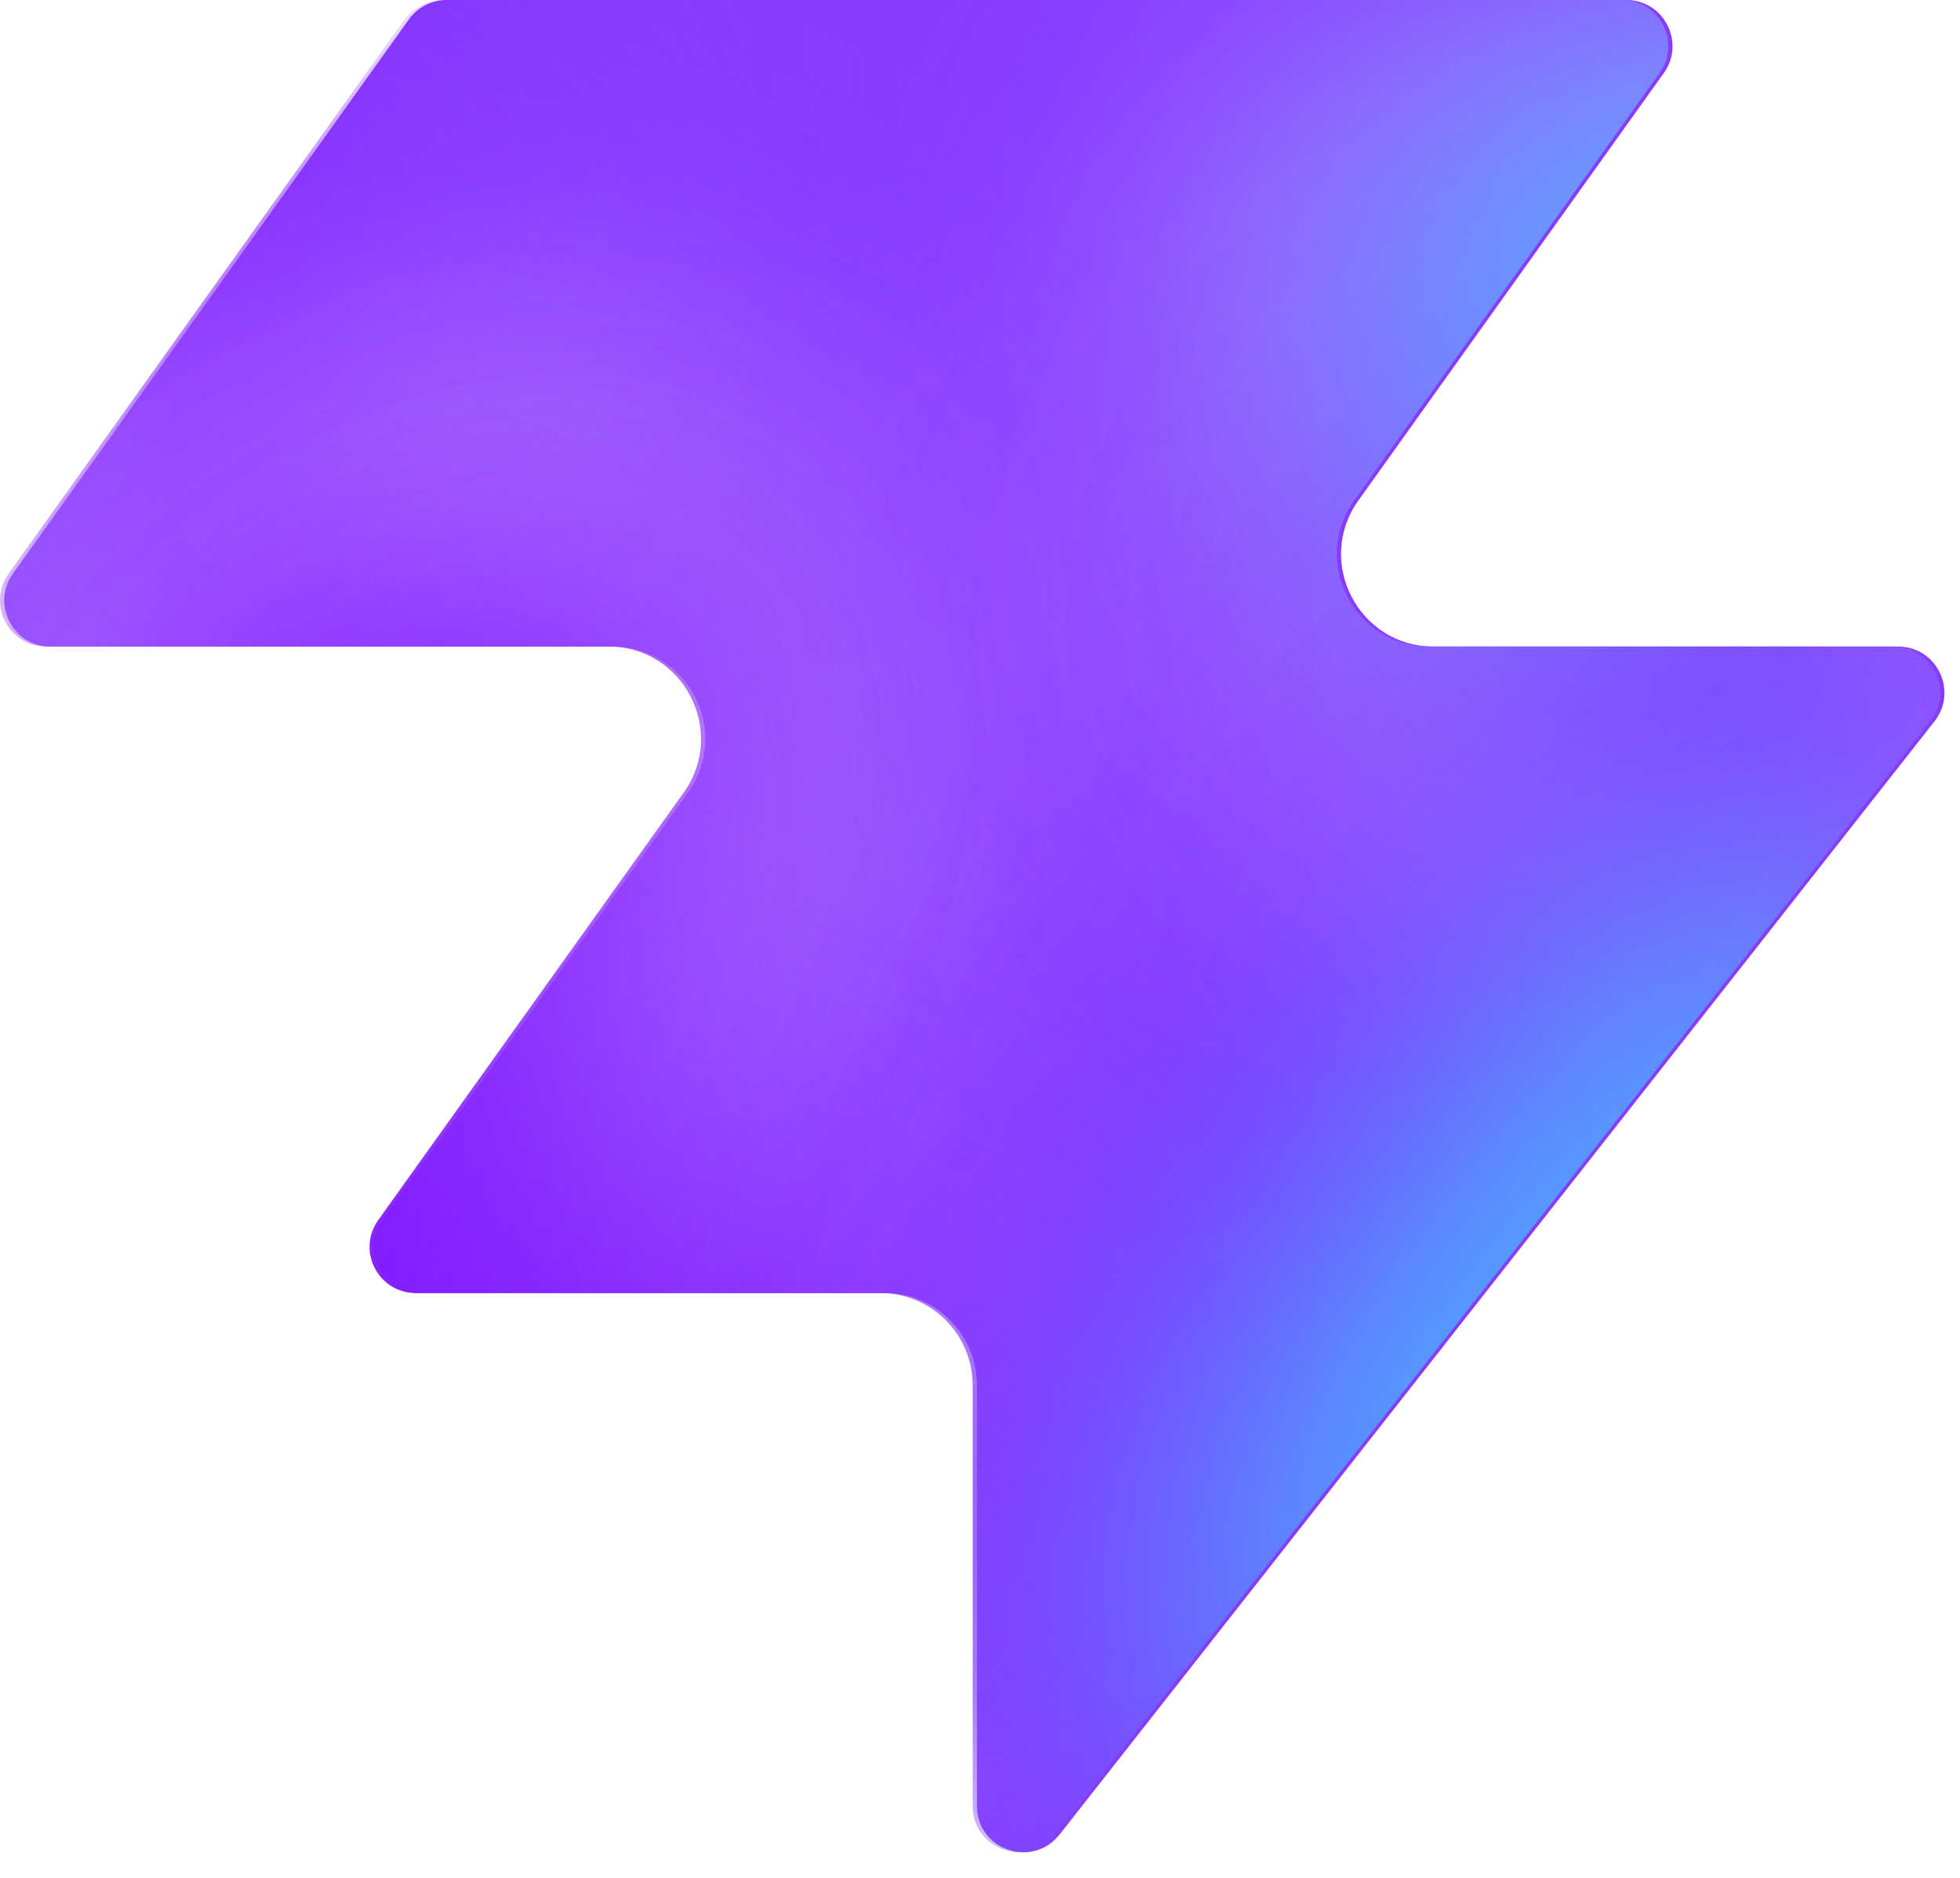
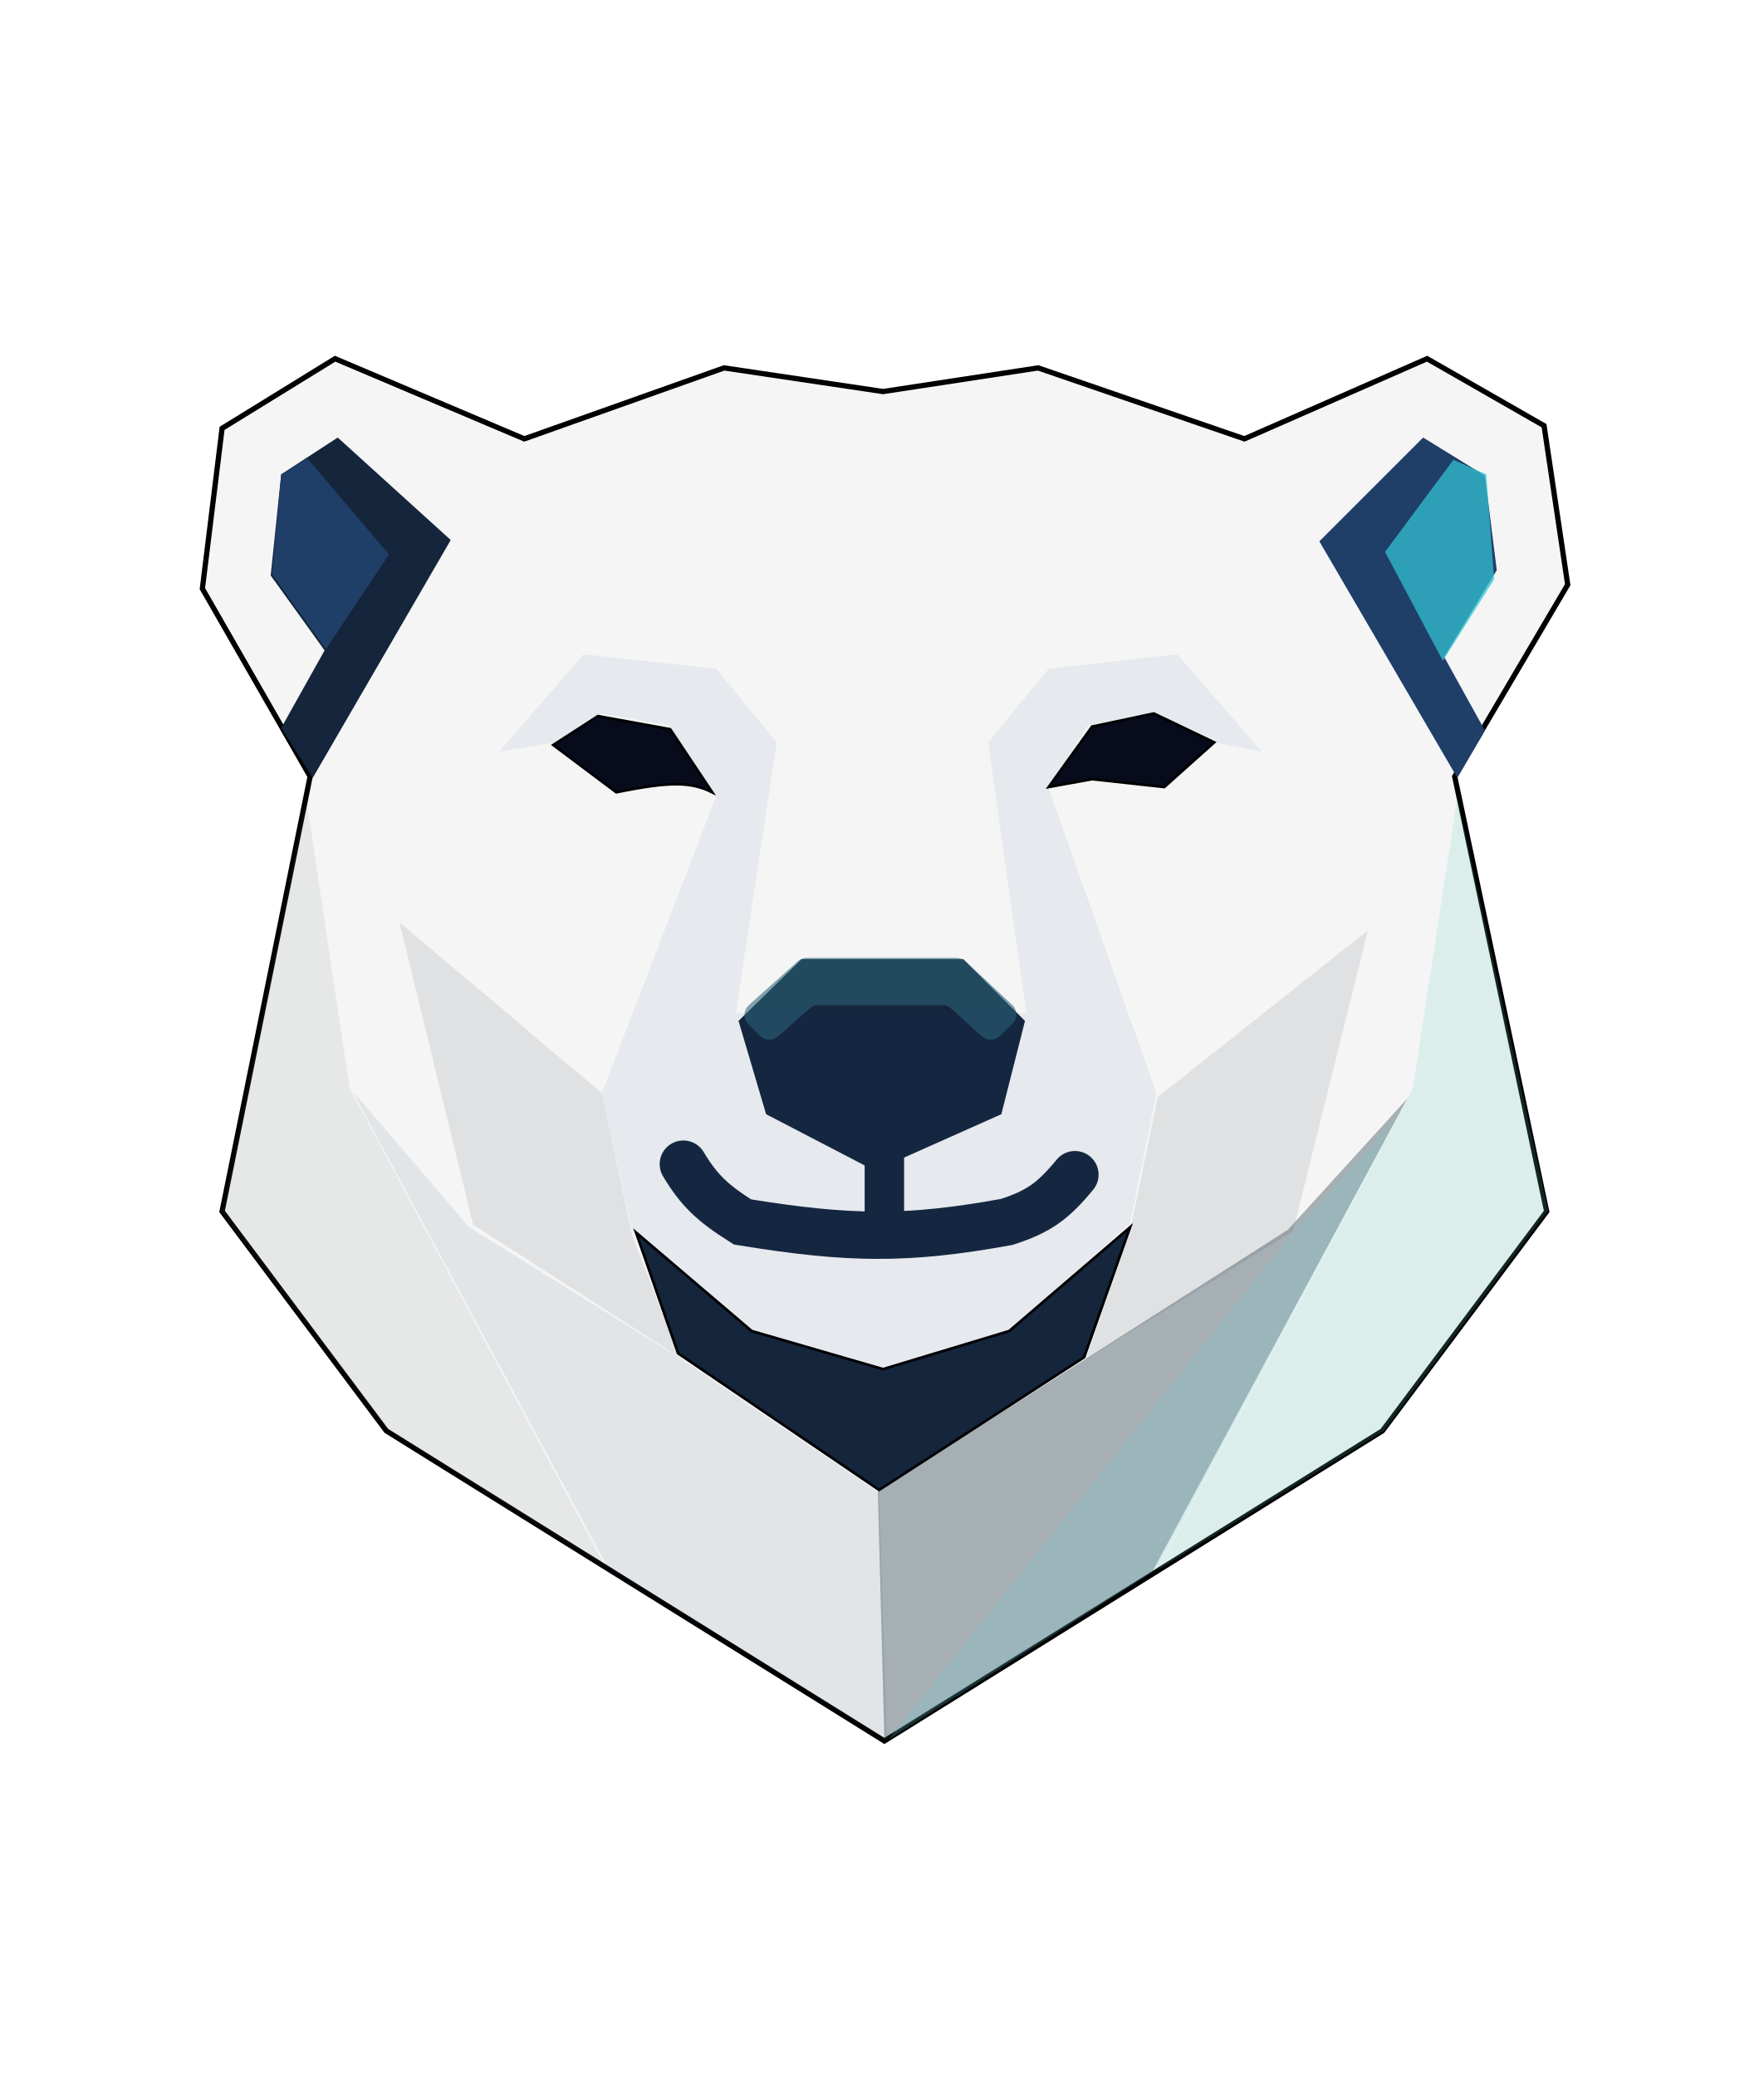
- <svg xmlns="http://www.w3.org/2000/svg" width="48" height="46" fill="none" viewBox="0 0 48 46">
-   <path fill="#863bff" d="M25.946 44.938c-.664.845-2.021.375-2.021-.698V33.937a2.26 2.26 0 0 0-2.262-2.262H10.287c-.92 0-1.456-1.04-.92-1.788l7.48-10.471c1.07-1.497 0-3.578-1.842-3.578H1.237c-.92 0-1.456-1.04-.92-1.788L10.013.474c.214-.297.556-.474.92-.474h28.894c.92 0 1.456 1.04.92 1.788l-7.48 10.471c-1.07 1.498 0 3.579 1.842 3.579h11.377c.943 0 1.473 1.088.89 1.83L25.947 44.94z" style="fill:#863bff;fill:color(display-p3 .525 .23 1);fill-opacity:1" />
-   <mask id="a" width="48" height="46" x="0" y="0" maskUnits="userSpaceOnUse" style="mask-type:alpha">
-     <path fill="#000" d="M25.842 44.938c-.664.844-2.021.375-2.021-.698V33.937a2.26 2.26 0 0 0-2.262-2.262H10.183c-.92 0-1.456-1.04-.92-1.788l7.48-10.471c1.07-1.498 0-3.579-1.842-3.579H1.133c-.92 0-1.456-1.04-.92-1.787L9.91.473c.214-.297.556-.474.92-.474h28.894c.92 0 1.456 1.04.92 1.788l-7.48 10.471c-1.07 1.498 0 3.578 1.842 3.578h11.377c.943 0 1.473 1.088.89 1.832L25.843 44.94z" style="fill:#000;fill-opacity:1" />
-   </mask>
-   <g mask="url(#a)">
-     <g filter="url(#b)">
-       <ellipse cx="5.508" cy="14.704" fill="#ede6ff" rx="5.508" ry="14.704" style="fill:#ede6ff;fill:color(display-p3 .927 .903 1);fill-opacity:1" transform="matrix(.00324 1 1 -.00324 -4.47 31.516)" />
-     </g>
-     <g filter="url(#c)">
-       <ellipse cx="10.399" cy="29.851" fill="#ede6ff" rx="10.399" ry="29.851" style="fill:#ede6ff;fill:color(display-p3 .927 .903 1);fill-opacity:1" transform="matrix(.00324 1 1 -.00324 -39.328 7.883)" />
-     </g>
-     <g filter="url(#d)">
-       <ellipse cx="5.508" cy="30.487" fill="#7e14ff" rx="5.508" ry="30.487" style="fill:#7e14ff;fill:color(display-p3 .492 .077 1);fill-opacity:1" transform="rotate(89.814 -25.913 -14.639)scale(1 -1)" />
-     </g>
-     <g filter="url(#e)">
-       <ellipse cx="5.508" cy="30.599" fill="#7e14ff" rx="5.508" ry="30.599" style="fill:#7e14ff;fill:color(display-p3 .492 .077 1);fill-opacity:1" transform="rotate(89.814 -32.644 -3.334)scale(1 -1)" />
-     </g>
-     <g filter="url(#f)">
-       <ellipse cx="5.508" cy="30.599" fill="#7e14ff" rx="5.508" ry="30.599" style="fill:#7e14ff;fill:color(display-p3 .492 .077 1);fill-opacity:1" transform="matrix(.00324 1 1 -.00324 -34.34 30.47)" />
-     </g>
-     <g filter="url(#g)">
-       <ellipse cx="14.072" cy="22.078" fill="#ede6ff" rx="14.072" ry="22.078" style="fill:#ede6ff;fill:color(display-p3 .927 .903 1);fill-opacity:1" transform="rotate(93.35 24.506 48.493)scale(-1 1)" />
-     </g>
-     <g filter="url(#h)">
-       <ellipse cx="3.47" cy="21.501" fill="#7e14ff" rx="3.47" ry="21.501" style="fill:#7e14ff;fill:color(display-p3 .492 .077 1);fill-opacity:1" transform="rotate(89.009 28.708 47.59)scale(-1 1)" />
-     </g>
-     <g filter="url(#i)">
-       <ellipse cx="3.47" cy="21.501" fill="#7e14ff" rx="3.47" ry="21.501" style="fill:#7e14ff;fill:color(display-p3 .492 .077 1);fill-opacity:1" transform="rotate(89.009 28.708 47.59)scale(-1 1)" />
-     </g>
-     <g filter="url(#j)">
-       <ellipse cx=".387" cy="8.972" fill="#7e14ff" rx="4.407" ry="29.108" style="fill:#7e14ff;fill:color(display-p3 .492 .077 1);fill-opacity:1" transform="rotate(39.51 .387 8.972)" />
-     </g>
-     <g filter="url(#k)">
-       <ellipse cx="47.523" cy="-6.092" fill="#7e14ff" rx="4.407" ry="29.108" style="fill:#7e14ff;fill:color(display-p3 .492 .077 1);fill-opacity:1" transform="rotate(37.892 47.523 -6.092)" />
-     </g>
-     <g filter="url(#l)">
-       <ellipse cx="41.412" cy="6.333" fill="#47bfff" rx="5.971" ry="9.665" style="fill:#47bfff;fill:color(display-p3 .28 .748 1);fill-opacity:1" transform="rotate(37.892 41.412 6.333)" />
-     </g>
-     <g filter="url(#m)">
-       <ellipse cx="-1.879" cy="38.332" fill="#7e14ff" rx="4.407" ry="29.108" style="fill:#7e14ff;fill:color(display-p3 .492 .077 1);fill-opacity:1" transform="rotate(37.892 -1.88 38.332)" />
-     </g>
-     <g filter="url(#n)">
-       <ellipse cx="-1.879" cy="38.332" fill="#7e14ff" rx="4.407" ry="29.108" style="fill:#7e14ff;fill:color(display-p3 .492 .077 1);fill-opacity:1" transform="rotate(37.892 -1.88 38.332)" />
-     </g>
-     <g filter="url(#o)">
-       <ellipse cx="35.651" cy="29.907" fill="#7e14ff" rx="4.407" ry="29.108" style="fill:#7e14ff;fill:color(display-p3 .492 .077 1);fill-opacity:1" transform="rotate(37.892 35.651 29.907)" />
-     </g>
-     <g filter="url(#p)">
-       <ellipse cx="38.418" cy="32.4" fill="#47bfff" rx="5.971" ry="15.297" style="fill:#47bfff;fill:color(display-p3 .28 .748 1);fill-opacity:1" transform="rotate(37.892 38.418 32.4)" />
-     </g>
-   </g>
-   <defs>
-     <filter id="b" width="60.045" height="41.654" x="-19.77" y="16.149" color-interpolation-filters="sRGB" filterUnits="userSpaceOnUse">
-       <feFlood flood-opacity="0" result="BackgroundImageFix" />
-       <feBlend in="SourceGraphic" in2="BackgroundImageFix" result="shape" />
-       <feGaussianBlur result="effect1_foregroundBlur_2002_17158" stdDeviation="7.659" />
-     </filter>
-     <filter id="c" width="90.34" height="51.437" x="-54.613" y="-7.533" color-interpolation-filters="sRGB" filterUnits="userSpaceOnUse">
-       <feFlood flood-opacity="0" result="BackgroundImageFix" />
-       <feBlend in="SourceGraphic" in2="BackgroundImageFix" result="shape" />
-       <feGaussianBlur result="effect1_foregroundBlur_2002_17158" stdDeviation="7.659" />
-     </filter>
-     <filter id="d" width="79.355" height="29.4" x="-49.64" y="2.03" color-interpolation-filters="sRGB" filterUnits="userSpaceOnUse">
-       <feFlood flood-opacity="0" result="BackgroundImageFix" />
-       <feBlend in="SourceGraphic" in2="BackgroundImageFix" result="shape" />
-       <feGaussianBlur result="effect1_foregroundBlur_2002_17158" stdDeviation="4.596" />
-     </filter>
-     <filter id="e" width="79.579" height="29.4" x="-45.045" y="20.029" color-interpolation-filters="sRGB" filterUnits="userSpaceOnUse">
-       <feFlood flood-opacity="0" result="BackgroundImageFix" />
-       <feBlend in="SourceGraphic" in2="BackgroundImageFix" result="shape" />
-       <feGaussianBlur result="effect1_foregroundBlur_2002_17158" stdDeviation="4.596" />
-     </filter>
-     <filter id="f" width="79.579" height="29.4" x="-43.513" y="21.178" color-interpolation-filters="sRGB" filterUnits="userSpaceOnUse">
-       <feFlood flood-opacity="0" result="BackgroundImageFix" />
-       <feBlend in="SourceGraphic" in2="BackgroundImageFix" result="shape" />
-       <feGaussianBlur result="effect1_foregroundBlur_2002_17158" stdDeviation="4.596" />
-     </filter>
-     <filter id="g" width="74.749" height="58.852" x="15.756" y="-17.901" color-interpolation-filters="sRGB" filterUnits="userSpaceOnUse">
-       <feFlood flood-opacity="0" result="BackgroundImageFix" />
-       <feBlend in="SourceGraphic" in2="BackgroundImageFix" result="shape" />
-       <feGaussianBlur result="effect1_foregroundBlur_2002_17158" stdDeviation="7.659" />
-     </filter>
-     <filter id="h" width="61.377" height="25.362" x="23.548" y="2.284" color-interpolation-filters="sRGB" filterUnits="userSpaceOnUse">
-       <feFlood flood-opacity="0" result="BackgroundImageFix" />
-       <feBlend in="SourceGraphic" in2="BackgroundImageFix" result="shape" />
-       <feGaussianBlur result="effect1_foregroundBlur_2002_17158" stdDeviation="4.596" />
-     </filter>
-     <filter id="i" width="61.377" height="25.362" x="23.548" y="2.284" color-interpolation-filters="sRGB" filterUnits="userSpaceOnUse">
-       <feFlood flood-opacity="0" result="BackgroundImageFix" />
-       <feBlend in="SourceGraphic" in2="BackgroundImageFix" result="shape" />
-       <feGaussianBlur result="effect1_foregroundBlur_2002_17158" stdDeviation="4.596" />
-     </filter>
-     <filter id="j" width="56.045" height="63.649" x="-27.636" y="-22.853" color-interpolation-filters="sRGB" filterUnits="userSpaceOnUse">
-       <feFlood flood-opacity="0" result="BackgroundImageFix" />
-       <feBlend in="SourceGraphic" in2="BackgroundImageFix" result="shape" />
-       <feGaussianBlur result="effect1_foregroundBlur_2002_17158" stdDeviation="4.596" />
-     </filter>
-     <filter id="k" width="54.814" height="64.646" x="20.116" y="-38.415" color-interpolation-filters="sRGB" filterUnits="userSpaceOnUse">
-       <feFlood flood-opacity="0" result="BackgroundImageFix" />
-       <feBlend in="SourceGraphic" in2="BackgroundImageFix" result="shape" />
-       <feGaussianBlur result="effect1_foregroundBlur_2002_17158" stdDeviation="4.596" />
-     </filter>
-     <filter id="l" width="33.541" height="35.313" x="24.641" y="-11.323" color-interpolation-filters="sRGB" filterUnits="userSpaceOnUse">
-       <feFlood flood-opacity="0" result="BackgroundImageFix" />
-       <feBlend in="SourceGraphic" in2="BackgroundImageFix" result="shape" />
-       <feGaussianBlur result="effect1_foregroundBlur_2002_17158" stdDeviation="4.596" />
-     </filter>
-     <filter id="m" width="54.814" height="64.646" x="-29.286" y="6.009" color-interpolation-filters="sRGB" filterUnits="userSpaceOnUse">
-       <feFlood flood-opacity="0" result="BackgroundImageFix" />
-       <feBlend in="SourceGraphic" in2="BackgroundImageFix" result="shape" />
-       <feGaussianBlur result="effect1_foregroundBlur_2002_17158" stdDeviation="4.596" />
-     </filter>
-     <filter id="n" width="54.814" height="64.646" x="-29.286" y="6.009" color-interpolation-filters="sRGB" filterUnits="userSpaceOnUse">
-       <feFlood flood-opacity="0" result="BackgroundImageFix" />
-       <feBlend in="SourceGraphic" in2="BackgroundImageFix" result="shape" />
-       <feGaussianBlur result="effect1_foregroundBlur_2002_17158" stdDeviation="4.596" />
-     </filter>
-     <filter id="o" width="54.814" height="64.646" x="8.244" y="-2.416" color-interpolation-filters="sRGB" filterUnits="userSpaceOnUse">
-       <feFlood flood-opacity="0" result="BackgroundImageFix" />
-       <feBlend in="SourceGraphic" in2="BackgroundImageFix" result="shape" />
-       <feGaussianBlur result="effect1_foregroundBlur_2002_17158" stdDeviation="4.596" />
-     </filter>
-     <filter id="p" width="39.409" height="43.623" x="18.713" y="10.588" color-interpolation-filters="sRGB" filterUnits="userSpaceOnUse">
-       <feFlood flood-opacity="0" result="BackgroundImageFix" />
-       <feBlend in="SourceGraphic" in2="BackgroundImageFix" result="shape" />
-       <feGaussianBlur result="effect1_foregroundBlur_2002_17158" stdDeviation="4.596" />
-     </filter>
-   </defs>
+ <svg xmlns="http://www.w3.org/2000/svg" width="671" height="790" viewBox="0 0 671 790" fill="none">
+   <path d="M118 295.5L84.5 461L147 544.5L336.5 662.5L526 544.5L588.5 461L553.5 295.5L596.5 222.5L587.5 162L543 136.5L473.5 167L395 140L336 149L275.5 140L199.5 167L127.5 136.5L84.5 163L77 224L118 295.5Z" fill="#F4F4F4" fill-opacity="0.88" stroke="black" stroke-width="2" />
+   <path d="M520.5 354L440.5 417.5L430 468.5L413 517.5L492 468.5L520.5 354Z" fill="#5E646C" fill-opacity="0.14" />
+   <path d="M178.5 467L134 415L231 596L337.5 662.5L334.5 568L259 517L178.5 467Z" fill="#4F6482" fill-opacity="0.11" />
+   <path d="M133 414L116.5 303.5L84.5 461.5L148 544.5L230.5 596.5L133 414Z" fill="#5E646C" fill-opacity="0.1" />
+   <path d="M260 443C266.011 452.995 271.039 457.756 282.5 465C323.091 471.615 345.148 471.873 383 465C395.215 461.106 400.79 456.985 409 447" stroke="#15253C" stroke-width="18" stroke-linecap="round" />
+   <path d="M329 443.5V465H344V440.5L381 424L390 388.5L366.5 365H305L281 388.5L291.5 424L329 443.5Z" fill="#15253C" />
+   <path d="M289.179 394.179L284.735 389.735C282.706 387.706 282.797 384.39 284.934 382.475L303.576 365.776C304.493 364.954 305.681 364.5 306.912 364.5H364.027C365.295 364.5 366.515 364.982 367.441 365.847L385.141 382.393C387.237 384.352 387.258 387.67 385.186 389.655L380.37 394.271C378.472 396.089 375.491 396.128 373.547 394.361L361.93 383.8C361.01 382.964 359.811 382.5 358.567 382.5H311.391C310.172 382.5 308.996 382.945 308.082 383.751L296.022 394.392C294.042 396.139 291.046 396.046 289.179 394.179Z" fill="#2B6479" fill-opacity="0.58" />
+   <path d="M258 515L242 469L286 506.5L336 521L384 506.5L430 467L412.5 516.5L334.5 567L258 515Z" fill="#15253C" stroke="black" />
+   <path d="M123.5 247.5L107 277L119 296L171.5 205.5L128.5 166.5L107 180.5L103 219L123.5 247.5Z" fill="#15253C" />
+   <path d="M502 206L554.5 296L565 278L549.5 250L569.5 217L565 181L541.5 166.5L502 206Z" fill="#1F3F69" />
+   <path d="M415.5 276.5L399 299.5L415.5 296.5L443 299.5L462 282.5L439 271.5L415.5 276.5Z" fill="#070B1C" stroke="black" />
+   <path d="M227.5 272.5L210.5 283.5L234.5 301.5C255.028 297.331 262.811 297.473 271 301.5L255 277.5L227.5 272.5Z" fill="#070B1C" stroke="black" />
+   <path d="M527 210L553 175L565.5 180.5L568.5 220.5L549 251.5L527 210Z" fill="#32C2D2" fill-opacity="0.74" />
+   <path d="M537.5 414.5L440.5 597.5L526.5 544.5L589 460.5L554.5 303.5L537.5 414.5Z" fill="#69D0C6" fill-opacity="0.18" />
+   <path d="M334 567.5L336.5 662L438.5 598L535.5 418L490 468L412.5 517.5L334 567.5Z" fill="#15303C" fill-opacity="0.35" />
+   <path d="M492 469L338 662L440.5 597L532 424.5L492 469Z" fill="#72CDD3" fill-opacity="0.22" />
+   <path d="M148 211L124 247L103.5 218.5L107 180.5L117 174.5L148 211Z" fill="#1F3F69" />
+   <path d="M190 286L211.5 282.5L229 271.5L254 276L272.5 303L229 416L240.5 468.5L287 506.5L336.5 521L384 506.5L430 465.5L440 416L399 300L414 276L440 271.5L462 282.5L480 286L448 249L399 254.5L376 282.5L390.5 385.5H280L295.5 282.5L272.5 254.5L222 249L190 286Z" fill="#193F78" fill-opacity="0.07" />
+   <path d="M152 351L180 466L258.5 516.5L240.5 470L229 416L152 351Z" fill="#5E646C" fill-opacity="0.14" />
</svg>
